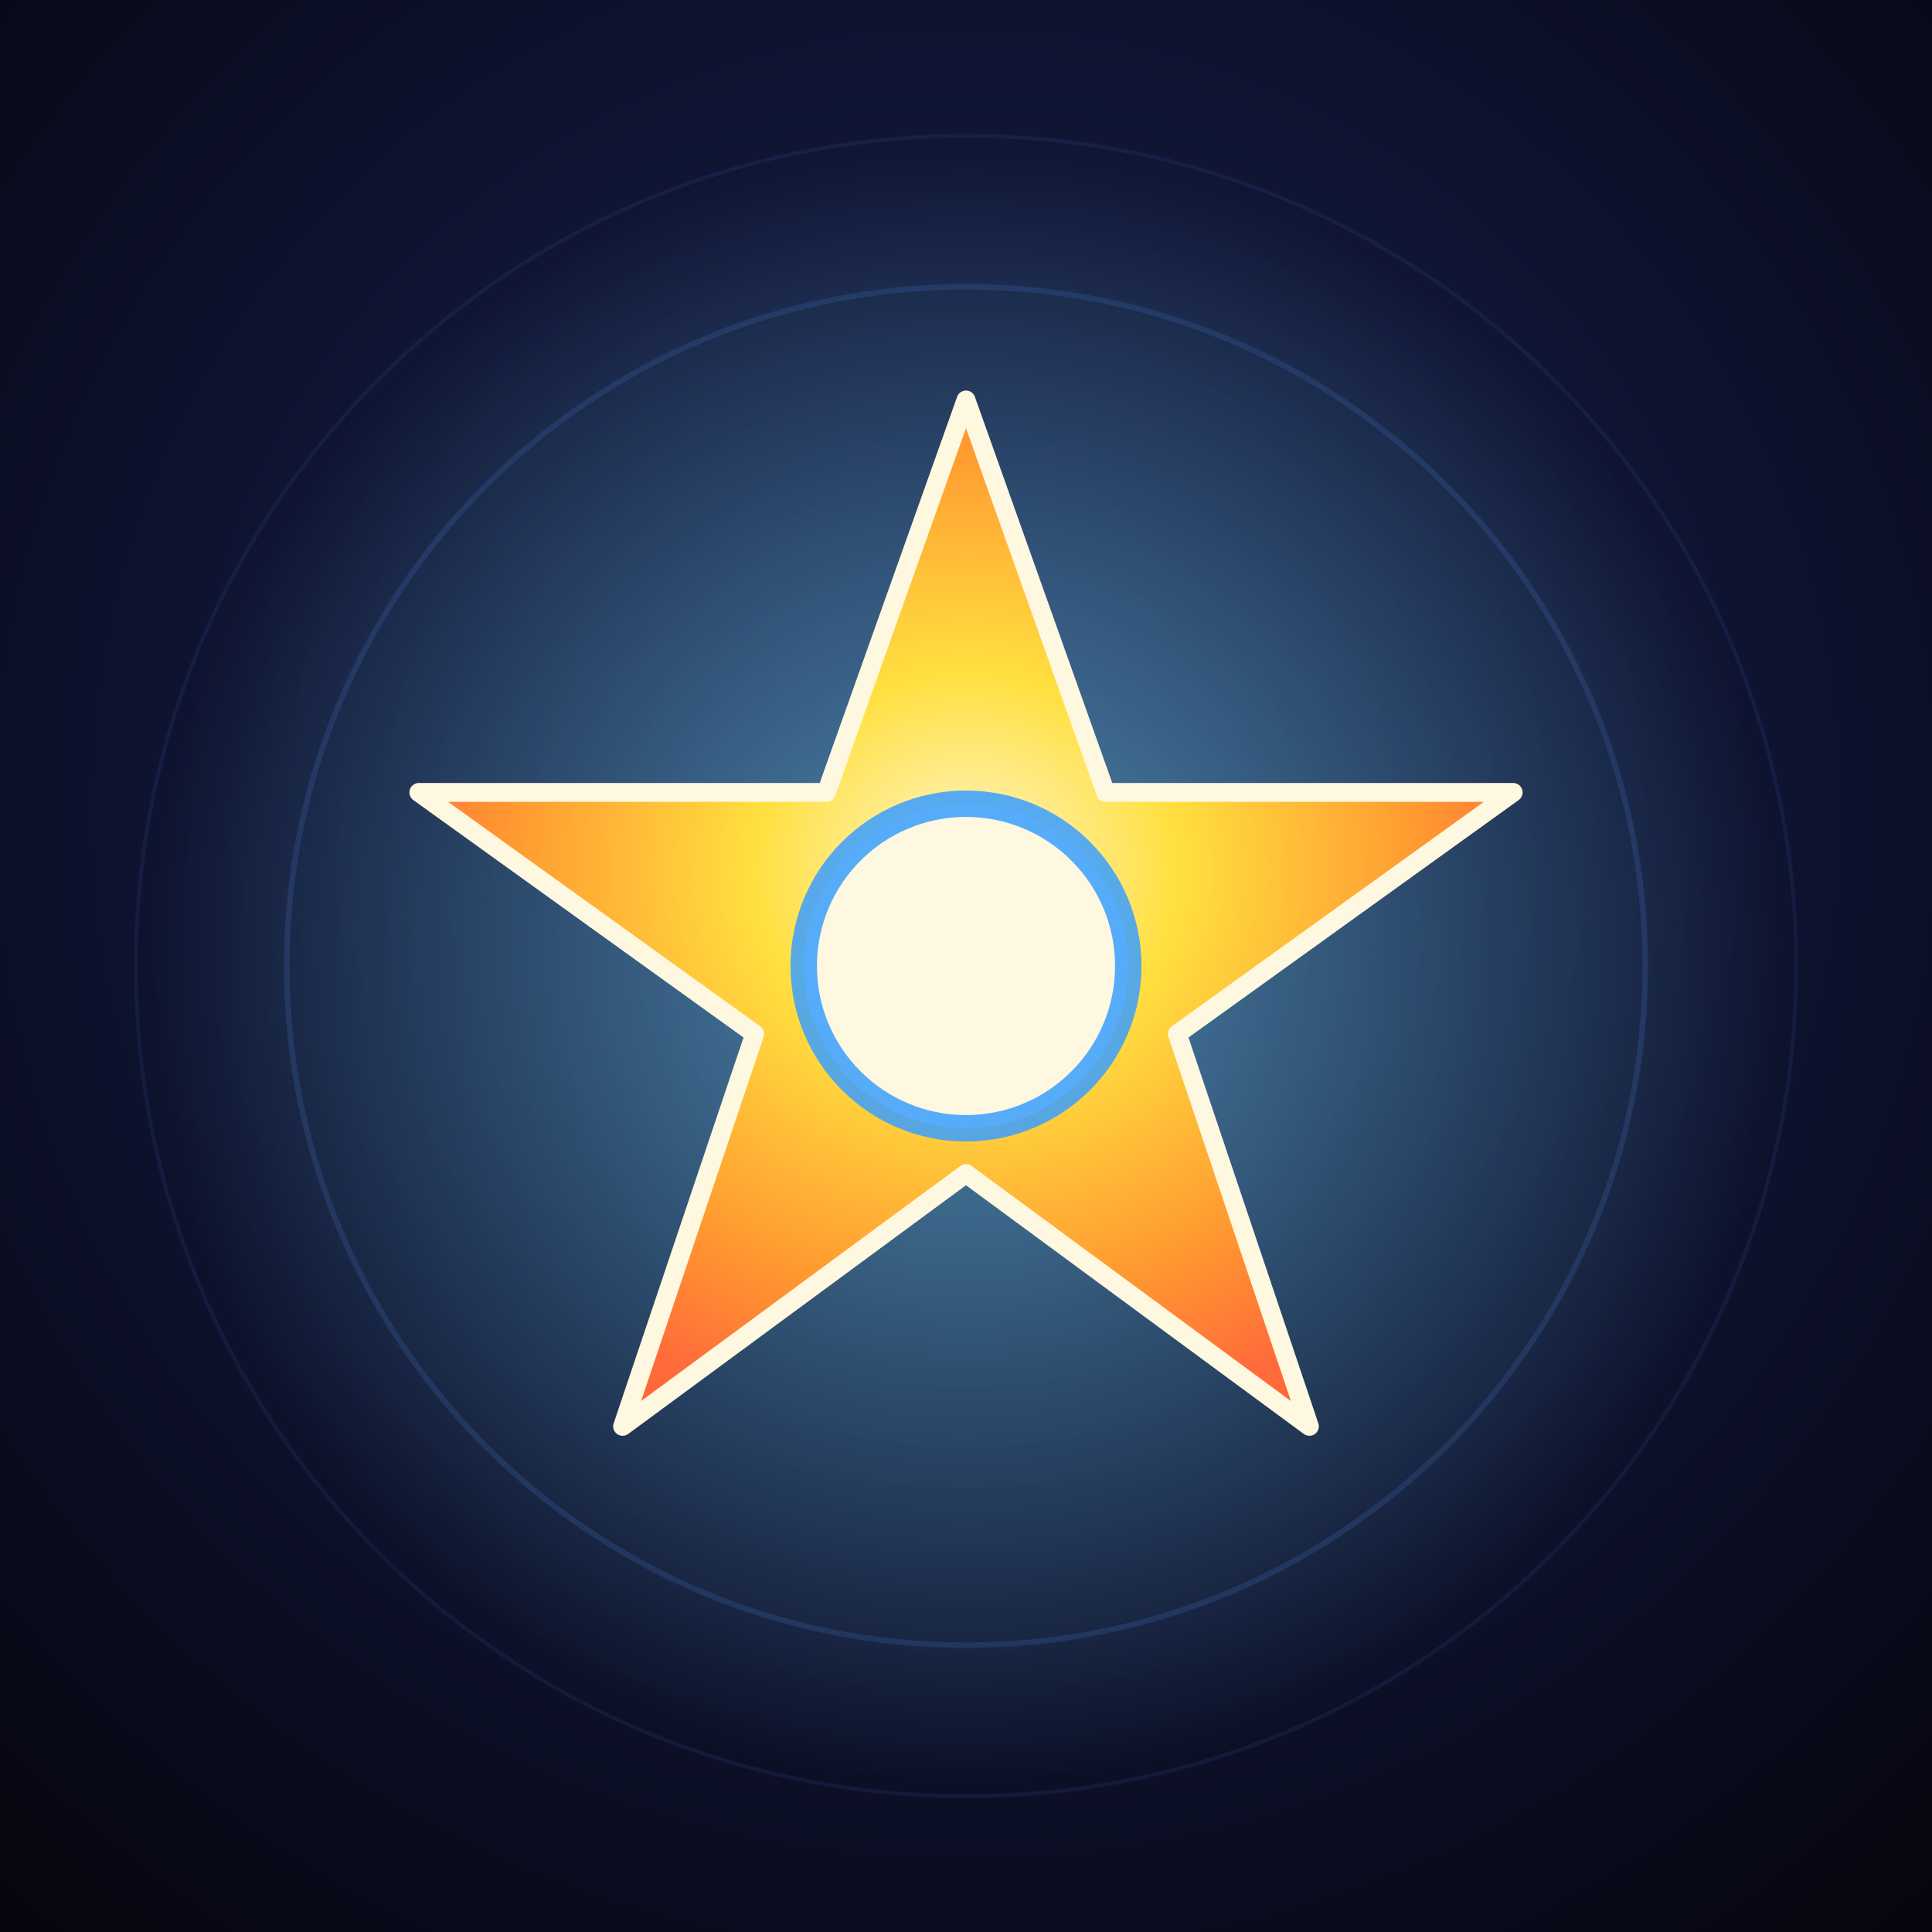
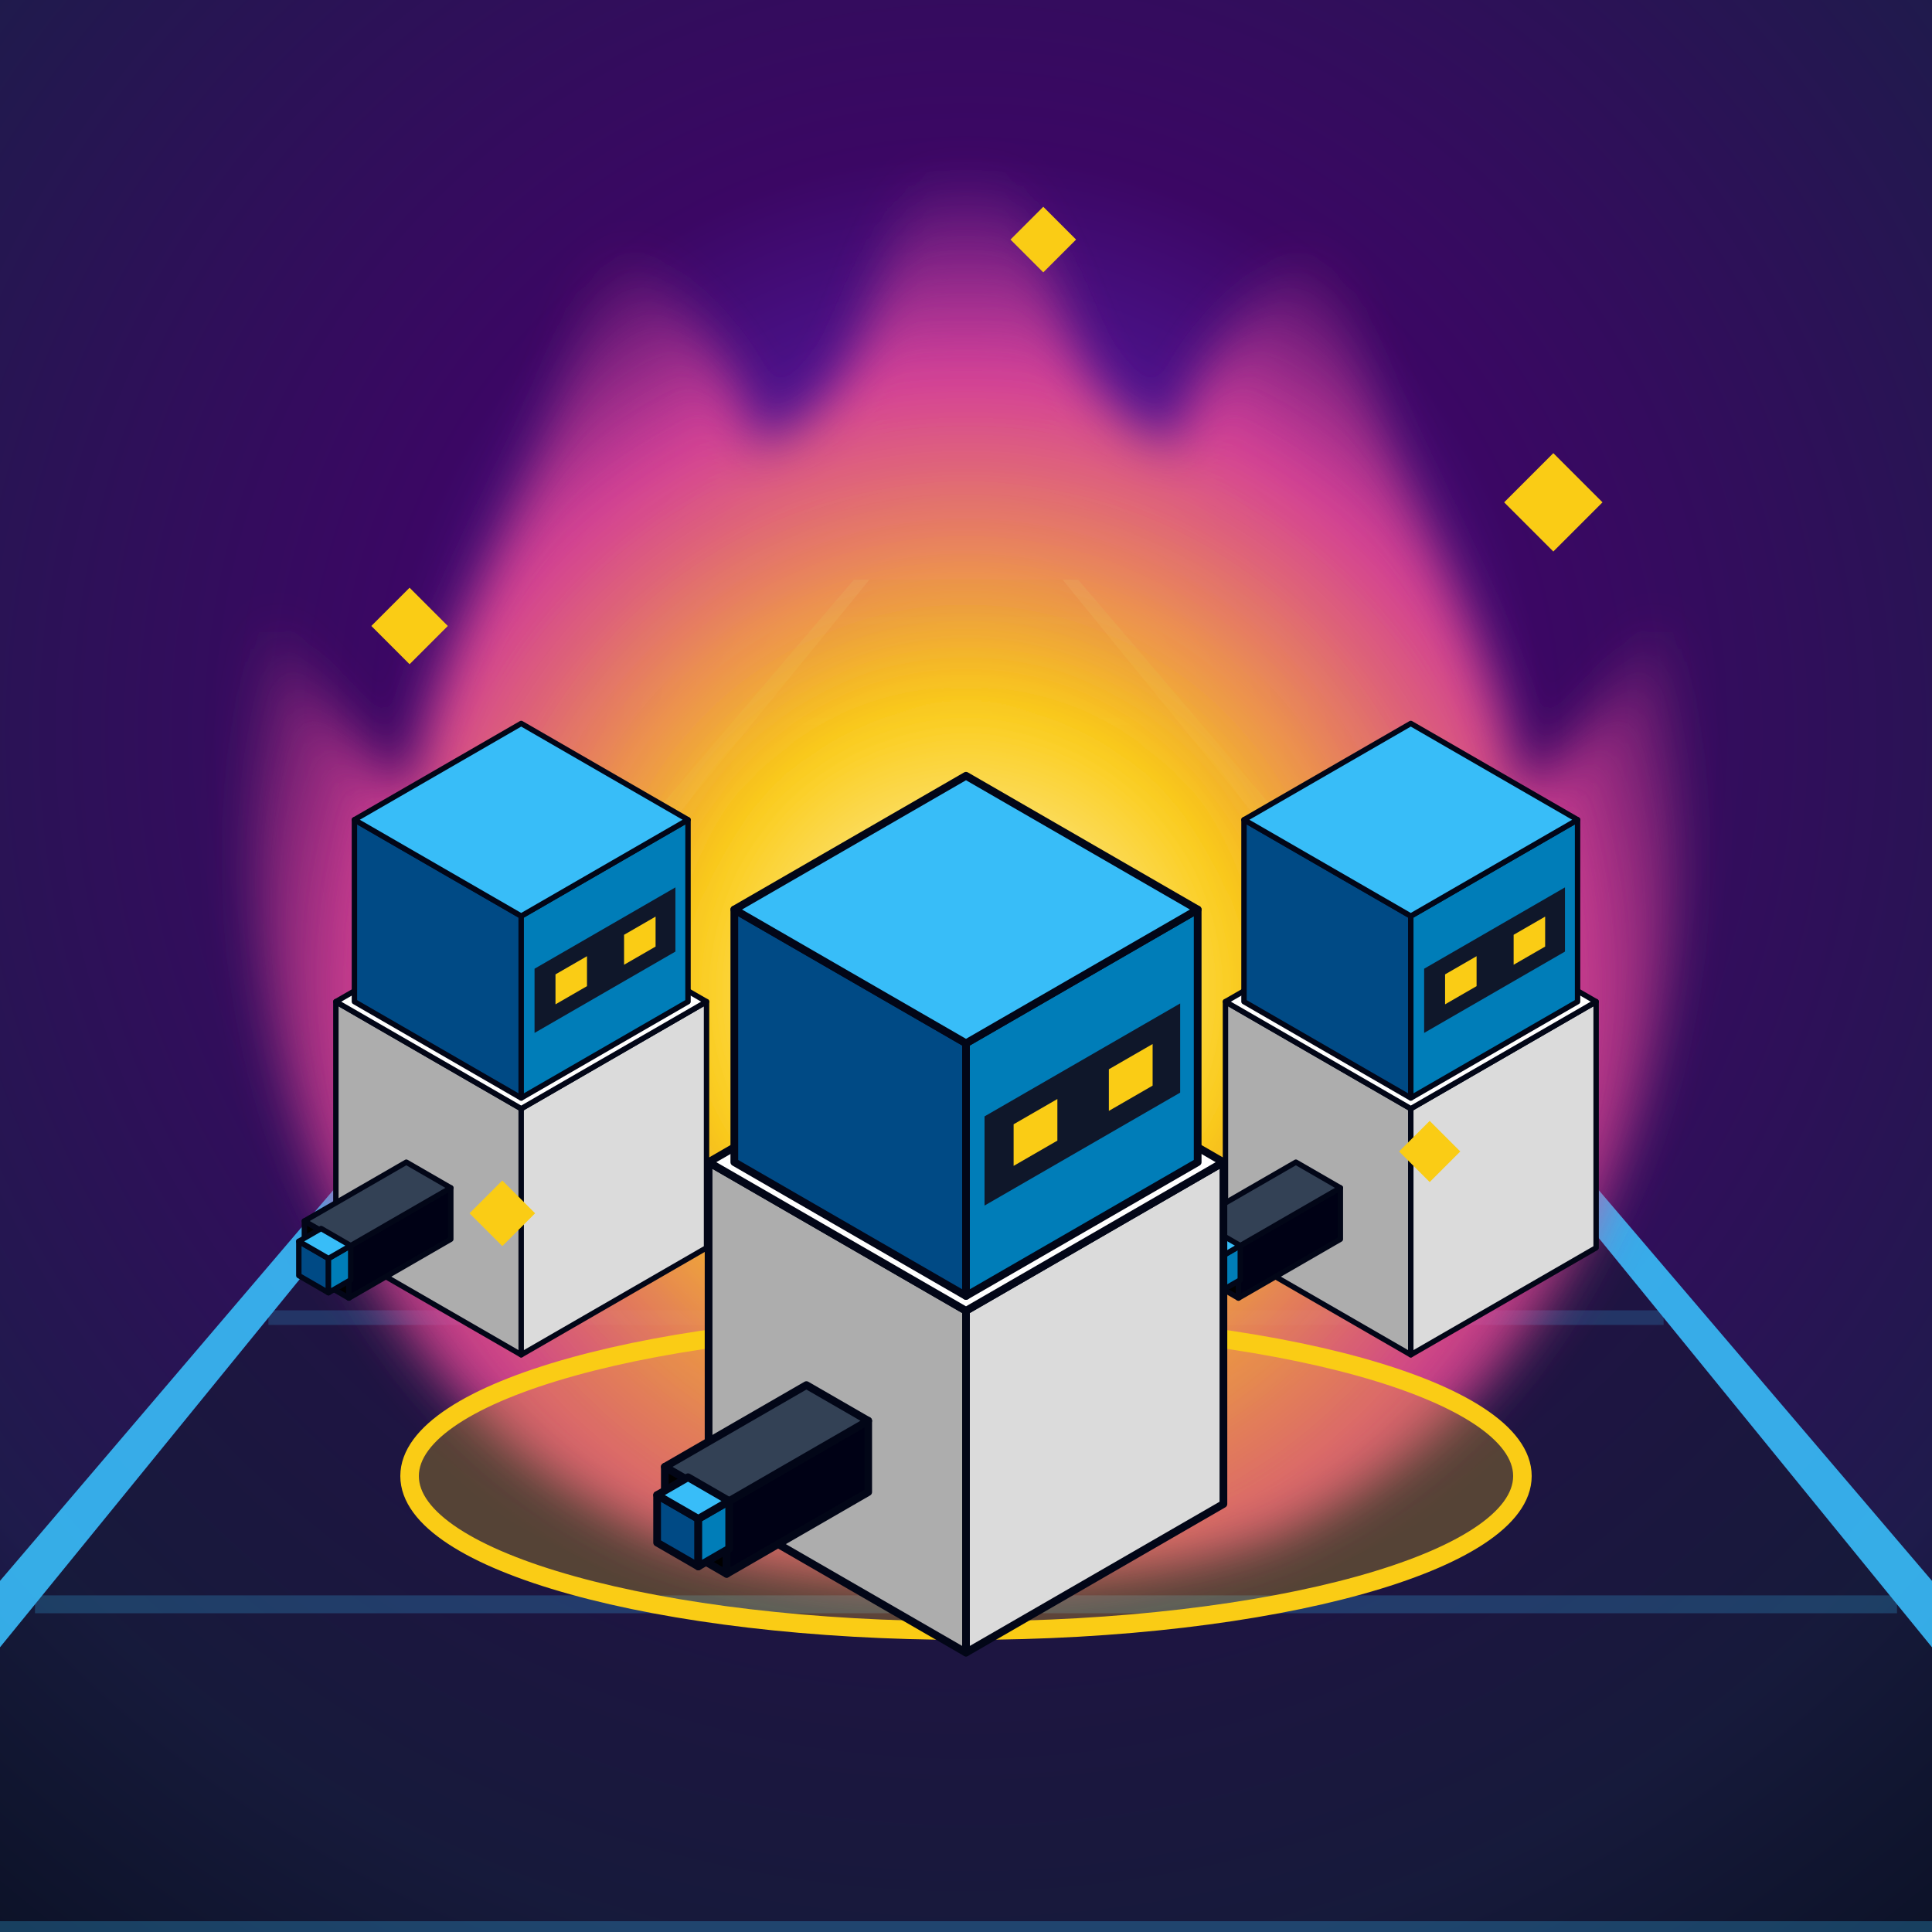
<svg xmlns="http://www.w3.org/2000/svg" width="1024" height="1024" viewBox="0 0 1024 1024">
  <defs>
-     <radialGradient id="bg" cx="50%" cy="42%" r="75%">
-       <stop offset="0%" stop-color="#1a2350" />
-       <stop offset="55%" stop-color="#0e1330" />
-       <stop offset="100%" stop-color="#06060e" />
-     </radialGradient>
-     <radialGradient id="core" cx="50%" cy="46%" r="55%">
-       <stop offset="0%" stop-color="#fff6d0" />
-       <stop offset="35%" stop-color="#ffe040" />
-       <stop offset="75%" stop-color="#ff9a30" />
-       <stop offset="100%" stop-color="#ff6a3a" />
-     </radialGradient>
-     <radialGradient id="glow" cx="50%" cy="50%" r="50%">
-       <stop offset="0%" stop-color="#7ae0ff" stop-opacity="0.55" />
-       <stop offset="100%" stop-color="#7ae0ff" stop-opacity="0" />
+     <radialGradient id="ibg" cx="0.5" cy="0.38" r="0.85">
+       <stop offset="0" stop-color="#6d28d9" />
+       <stop offset="0.35" stop-color="#3b0764" />
+       <stop offset="0.75" stop-color="#1e1b4b" />
+       <stop offset="1" stop-color="#020617" />
    </radialGradient>
  </defs>
-   <rect width="1024" height="1024" fill="url(#bg)" />
-   <circle cx="512" cy="512" r="360" fill="none" stroke="#3a5aaa" stroke-width="3" opacity="0.25" />
-   <circle cx="512" cy="512" r="440" fill="none" stroke="#3a5aaa" stroke-width="2" opacity="0.15" />
-   <circle cx="512" cy="512" r="430" fill="url(#glow)" />
-   <g transform="translate(512,512)">
-     <path d="M0,-300 L74,-92 L290,-92 L112,36 L182,244 L0,110 L-182,244 L-112,36 L-290,-92 L-74,-92 Z" fill="url(#core)" stroke="#fff8e0" stroke-width="10" stroke-linejoin="round" />
-     <circle r="86" fill="#fff8e0" />
-     <circle r="86" fill="none" stroke="#3a9fff" stroke-width="14" opacity="0.85" />
+   <rect width="1024" height="1024" fill="url(#ibg)" />
+   <g opacity="0.9">
+     <polygon points="460.8,307.2 563.2,307.2 1146.88,1024 -122.88,1024" fill="#0f172a" opacity="0.55" />
+     <line x1="443.221" y1="328.788" x2="580.779" y2="328.788" stroke="#38bdf8" stroke-opacity="0.125" stroke-width="3.524" />
+     <line x1="399.586" y1="382.375" x2="624.414" y2="382.375" stroke="#38bdf8" stroke-opacity="0.139" stroke-width="4.136" />
+     <line x1="333.796" y1="463.17" x2="690.204" y2="463.17" stroke="#38bdf8" stroke-opacity="0.159" stroke-width="5.059" />
+     <line x1="247.64" y1="568.976" x2="776.36" y2="568.976" stroke="#38bdf8" stroke-opacity="0.186" stroke-width="6.269" />
+     <line x1="142.274" y1="698.372" x2="881.726" y2="698.372" stroke="#38bdf8" stroke-opacity="0.218" stroke-width="7.747" />
+     <line x1="18.547" y1="850.317" x2="1005.453" y2="850.317" stroke="#38bdf8" stroke-opacity="0.256" stroke-width="9.484" />
+     <line x1="-122.88" y1="1024" x2="1146.88" y2="1024" stroke="#38bdf8" stroke-opacity="0.3" stroke-width="11.469" />
+     <polygon points="460.8,307.2 452.608,307.2 -158.72,1024 -122.88,1024" fill="#38bdf8" />
+     <polygon points="563.2,307.2 571.392,307.2 1182.72,1024 1146.88,1024" fill="#38bdf8" />
  </g>
+   <defs>
+     <radialGradient id="iag" cx="50%" cy="60%" r="55%">
+       <stop offset="0" stop-color="#fff7d6" />
+       <stop offset="0.35" stop-color="#facc15" />
+       <stop offset="0.75" stop-color="#ec4899" stop-opacity="0.85" />
+       <stop offset="1" stop-color="#ec4899" stop-opacity="0" />
+     </radialGradient>
+     <filter id="iab" x="-50%" y="-50%" width="200%" height="200%">
+       <feGaussianBlur stdDeviation="3.5" />
+     </filter>
+   </defs>
+   <g transform="translate(512 495.616) scale(3.6864)">
+     <path filter="url(#iab)" fill="url(#iag)" d="M0,-120 C18,-92 10,-80 30,-70 C34,-88 48,-96 52,-104 C56,-70 74,-52 80,-20 C90,-30 96,-40 100,-46 C110,10 92,62 50,84 C30,96 -30,96 -50,84 C-92,62 -110,10 -100,-46 C-96,-40 -90,-30 -80,-20 C-74,-52 -56,-70 -52,-104 C-48,-96 -34,-88 -30,-70 C-10,-80 -18,-92 0,-120 Z" />
+   </g>
+   <ellipse cx="512" cy="782.336" rx="294.912" ry="81.92" fill="#facc15" opacity="0.25" />
+   <ellipse cx="512" cy="782.336" rx="294.912" ry="81.92" fill="none" stroke="#facc15" stroke-width="9.83" />
+   <polygon points="178.02,661.35 276.25,718.06 276.25,587.62 178.02,530.90" fill="#adadad" stroke="#020617" stroke-width="2.867" stroke-linejoin="round" />
+   <polygon points="374.48,661.35 276.25,718.06 276.25,587.62 374.48,530.90" fill="#dbdbdb" stroke="#020617" stroke-width="2.867" stroke-linejoin="round" />
+   <polygon points="276.25,474.19 374.48,530.90 276.25,587.62 178.02,530.90" fill="#ffffff" stroke="#020617" stroke-width="2.867" stroke-linejoin="round" />
+   <polygon points="161.32,674.39 184.90,688.00 184.90,660.78 161.32,647.17" fill="#000000" stroke="#020617" stroke-width="2.867" stroke-linejoin="round" />
+   <polygon points="238.93,656.81 184.90,688.00 184.90,660.78 238.93,629.59" fill="#000115" stroke="#020617" stroke-width="2.867" stroke-linejoin="round" />
+   <polygon points="215.35,615.98 238.93,629.59 184.90,660.78 161.32,647.17" fill="#334155" stroke="#020617" stroke-width="2.867" stroke-linejoin="round" />
+   <polygon points="158.38,676.09 174.09,685.17 174.09,667.02 158.38,657.94" fill="#004a85" stroke="#020617" stroke-width="2.867" stroke-linejoin="round" />
+   <polygon points="185.88,678.36 174.09,685.17 174.09,667.02 185.88,660.21" fill="#007db8" stroke="#020617" stroke-width="2.867" stroke-linejoin="round" />
+   <polygon points="170.17,651.14 185.88,660.21 174.09,667.02 158.38,657.94" fill="#38bdf8" stroke="#020617" stroke-width="2.867" stroke-linejoin="round" />
+   <polygon points="187.85,530.90 276.25,581.95 276.25,485.53 187.85,434.49" fill="#004a85" stroke="#020617" stroke-width="2.867" stroke-linejoin="round" />
+   <polygon points="364.66,530.90 276.25,581.95 276.25,485.53 364.66,434.49" fill="#007db8" stroke="#020617" stroke-width="2.867" stroke-linejoin="round" />
+   <polygon points="276.25,383.45 364.66,434.49 276.25,485.53 187.85,434.49" fill="#38bdf8" stroke="#020617" stroke-width="2.867" stroke-linejoin="round" />
+   <polygon points="357.98,504.36 283.32,547.47 283.32,513.44 357.98,470.33" fill="#0f172a" />
+   <polygon points="347.47,501.70 330.77,511.34 330.77,495.46 347.47,485.82" fill="#facc15" />
+   <polygon points="311.12,522.68 294.42,532.32 294.42,516.44 311.12,506.80" fill="#facc15" />
+   <polygon points="649.52,661.35 747.75,718.06 747.75,587.62 649.52,530.90" fill="#adadad" stroke="#020617" stroke-width="2.867" stroke-linejoin="round" />
+   <polygon points="845.98,661.35 747.75,718.06 747.75,587.62 845.98,530.90" fill="#dbdbdb" stroke="#020617" stroke-width="2.867" stroke-linejoin="round" />
+   <polygon points="747.75,474.19 845.98,530.90 747.75,587.62 649.52,530.90" fill="#ffffff" stroke="#020617" stroke-width="2.867" stroke-linejoin="round" />
+   <polygon points="632.82,674.39 656.40,688.00 656.40,660.78 632.82,647.17" fill="#000000" stroke="#020617" stroke-width="2.867" stroke-linejoin="round" />
+   <polygon points="710.42,656.81 656.40,688.00 656.40,660.78 710.42,629.59" fill="#000115" stroke="#020617" stroke-width="2.867" stroke-linejoin="round" />
+   <polygon points="686.85,615.98 710.42,629.59 656.40,660.78 632.82,647.17" fill="#334155" stroke="#020617" stroke-width="2.867" stroke-linejoin="round" />
+   <polygon points="629.87,676.09 645.59,685.17 645.59,667.02 629.87,657.94" fill="#004a85" stroke="#020617" stroke-width="2.867" stroke-linejoin="round" />
+   <polygon points="657.38,678.36 645.59,685.17 645.59,667.02 657.38,660.21" fill="#007db8" stroke="#020617" stroke-width="2.867" stroke-linejoin="round" />
+   <polygon points="641.66,651.14 657.38,660.21 645.59,667.02 629.87,657.94" fill="#38bdf8" stroke="#020617" stroke-width="2.867" stroke-linejoin="round" />
+   <polygon points="659.34,530.90 747.75,581.95 747.75,485.53 659.34,434.49" fill="#004a85" stroke="#020617" stroke-width="2.867" stroke-linejoin="round" />
+   <polygon points="836.15,530.90 747.75,581.95 747.75,485.53 836.15,434.49" fill="#007db8" stroke="#020617" stroke-width="2.867" stroke-linejoin="round" />
+   <polygon points="747.75,383.45 836.15,434.49 747.75,485.53 659.34,434.49" fill="#38bdf8" stroke="#020617" stroke-width="2.867" stroke-linejoin="round" />
+   <polygon points="829.47,504.36 754.82,547.47 754.82,513.44 829.47,470.33" fill="#0f172a" />
+   <polygon points="818.96,501.70 802.26,511.34 802.26,495.46 818.96,485.82" fill="#facc15" />
+   <polygon points="782.62,522.68 765.92,532.32 765.92,516.44 782.62,506.80" fill="#facc15" />
+   <polygon points="375.57,797.14 512.00,875.91 512.00,694.74 375.57,615.98" fill="#adadad" stroke="#020617" stroke-width="4.096" stroke-linejoin="round" />
+   <polygon points="648.43,797.14 512.00,875.91 512.00,694.74 648.43,615.98" fill="#dbdbdb" stroke="#020617" stroke-width="4.096" stroke-linejoin="round" />
+   <polygon points="512.00,537.21 648.43,615.98 512.00,694.74 375.57,615.98" fill="#ffffff" stroke="#020617" stroke-width="4.096" stroke-linejoin="round" />
+   <polygon points="352.38,815.26 385.12,834.17 385.12,796.36 352.38,777.45" fill="#000000" stroke="#020617" stroke-width="4.096" stroke-linejoin="round" />
+   <polygon points="460.16,790.84 385.12,834.17 385.12,796.36 460.16,753.03" fill="#000115" stroke="#020617" stroke-width="4.096" stroke-linejoin="round" />
+   <polygon points="427.41,734.13 460.16,753.03 385.12,796.36 352.38,777.45" fill="#334155" stroke="#020617" stroke-width="4.096" stroke-linejoin="round" />
+   <polygon points="348.29,817.62 370.11,830.23 370.11,805.02 348.29,792.42" fill="#004a85" stroke="#020617" stroke-width="4.096" stroke-linejoin="round" />
+   <polygon points="386.49,820.78 370.11,830.23 370.11,805.02 386.49,795.57" fill="#007db8" stroke="#020617" stroke-width="4.096" stroke-linejoin="round" />
+   <polygon points="364.66,782.97 386.49,795.57 370.11,805.02 348.29,792.42" fill="#38bdf8" stroke="#020617" stroke-width="4.096" stroke-linejoin="round" />
+   <polygon points="389.21,615.98 512.00,686.87 512.00,552.96 389.21,482.07" fill="#004a85" stroke="#020617" stroke-width="4.096" stroke-linejoin="round" />
+   <polygon points="634.79,615.98 512.00,686.87 512.00,552.96 634.79,482.07" fill="#007db8" stroke="#020617" stroke-width="4.096" stroke-linejoin="round" />
+   <polygon points="512.00,411.18 634.79,482.07 512.00,552.96 389.21,482.07" fill="#38bdf8" stroke="#020617" stroke-width="4.096" stroke-linejoin="round" />
+   <polygon points="625.51,579.11 521.82,638.98 521.82,591.71 625.51,531.85" fill="#0f172a" />
+   <polygon points="610.91,575.41 587.72,588.80 587.72,566.74 610.91,553.35" fill="#facc15" />
+   <polygon points="560.43,604.55 537.24,617.94 537.24,595.89 560.43,582.50" fill="#facc15" />
+   <rect x="202.752" y="317.44" width="28.672" height="28.672" fill="#facc15" transform="rotate(45 217.088 331.776)" />
+   <rect x="804.864" y="247.808" width="36.864" height="36.864" fill="#facc15" transform="rotate(45 823.296 266.24)" />
+   <rect x="746.291" y="598.835" width="22.938" height="22.938" fill="#facc15" transform="rotate(45 757.76 610.304)" />
+   <rect x="253.952" y="630.784" width="24.576" height="24.576" fill="#facc15" transform="rotate(45 266.24 643.072)" />
+   <rect x="540.672" y="114.688" width="24.576" height="24.576" fill="#facc15" transform="rotate(45 552.96 126.976)" />
</svg>
